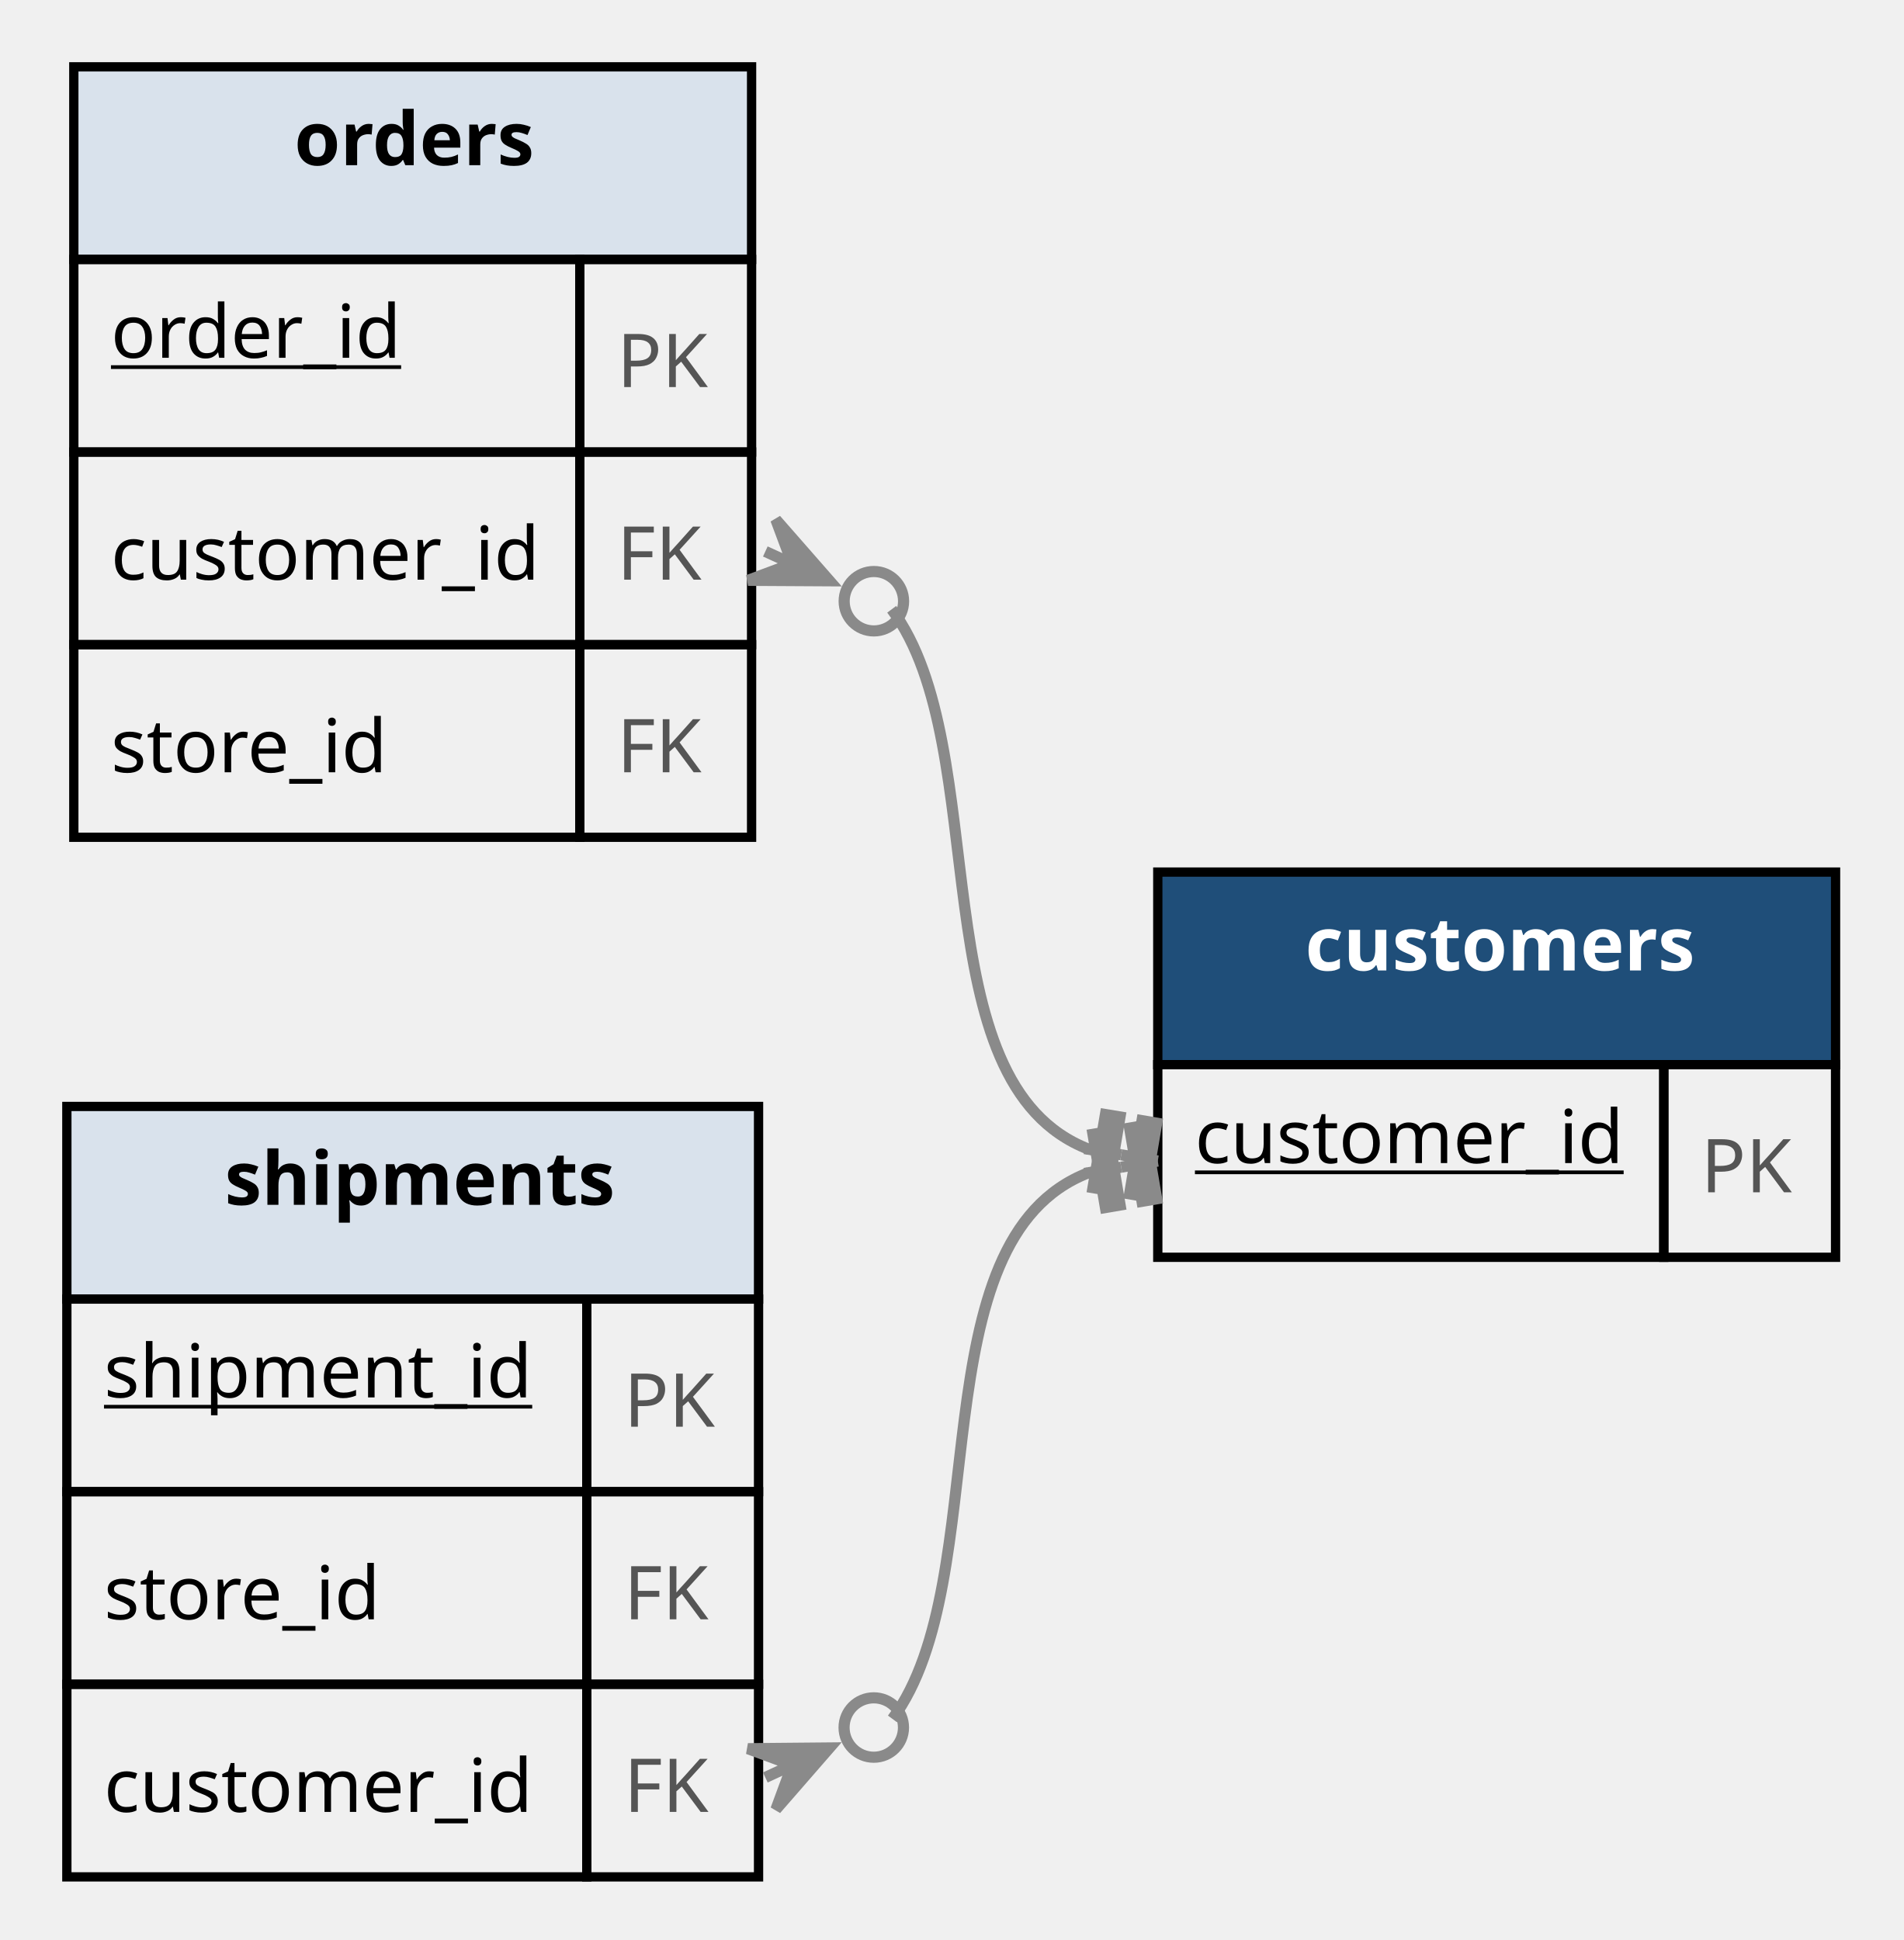
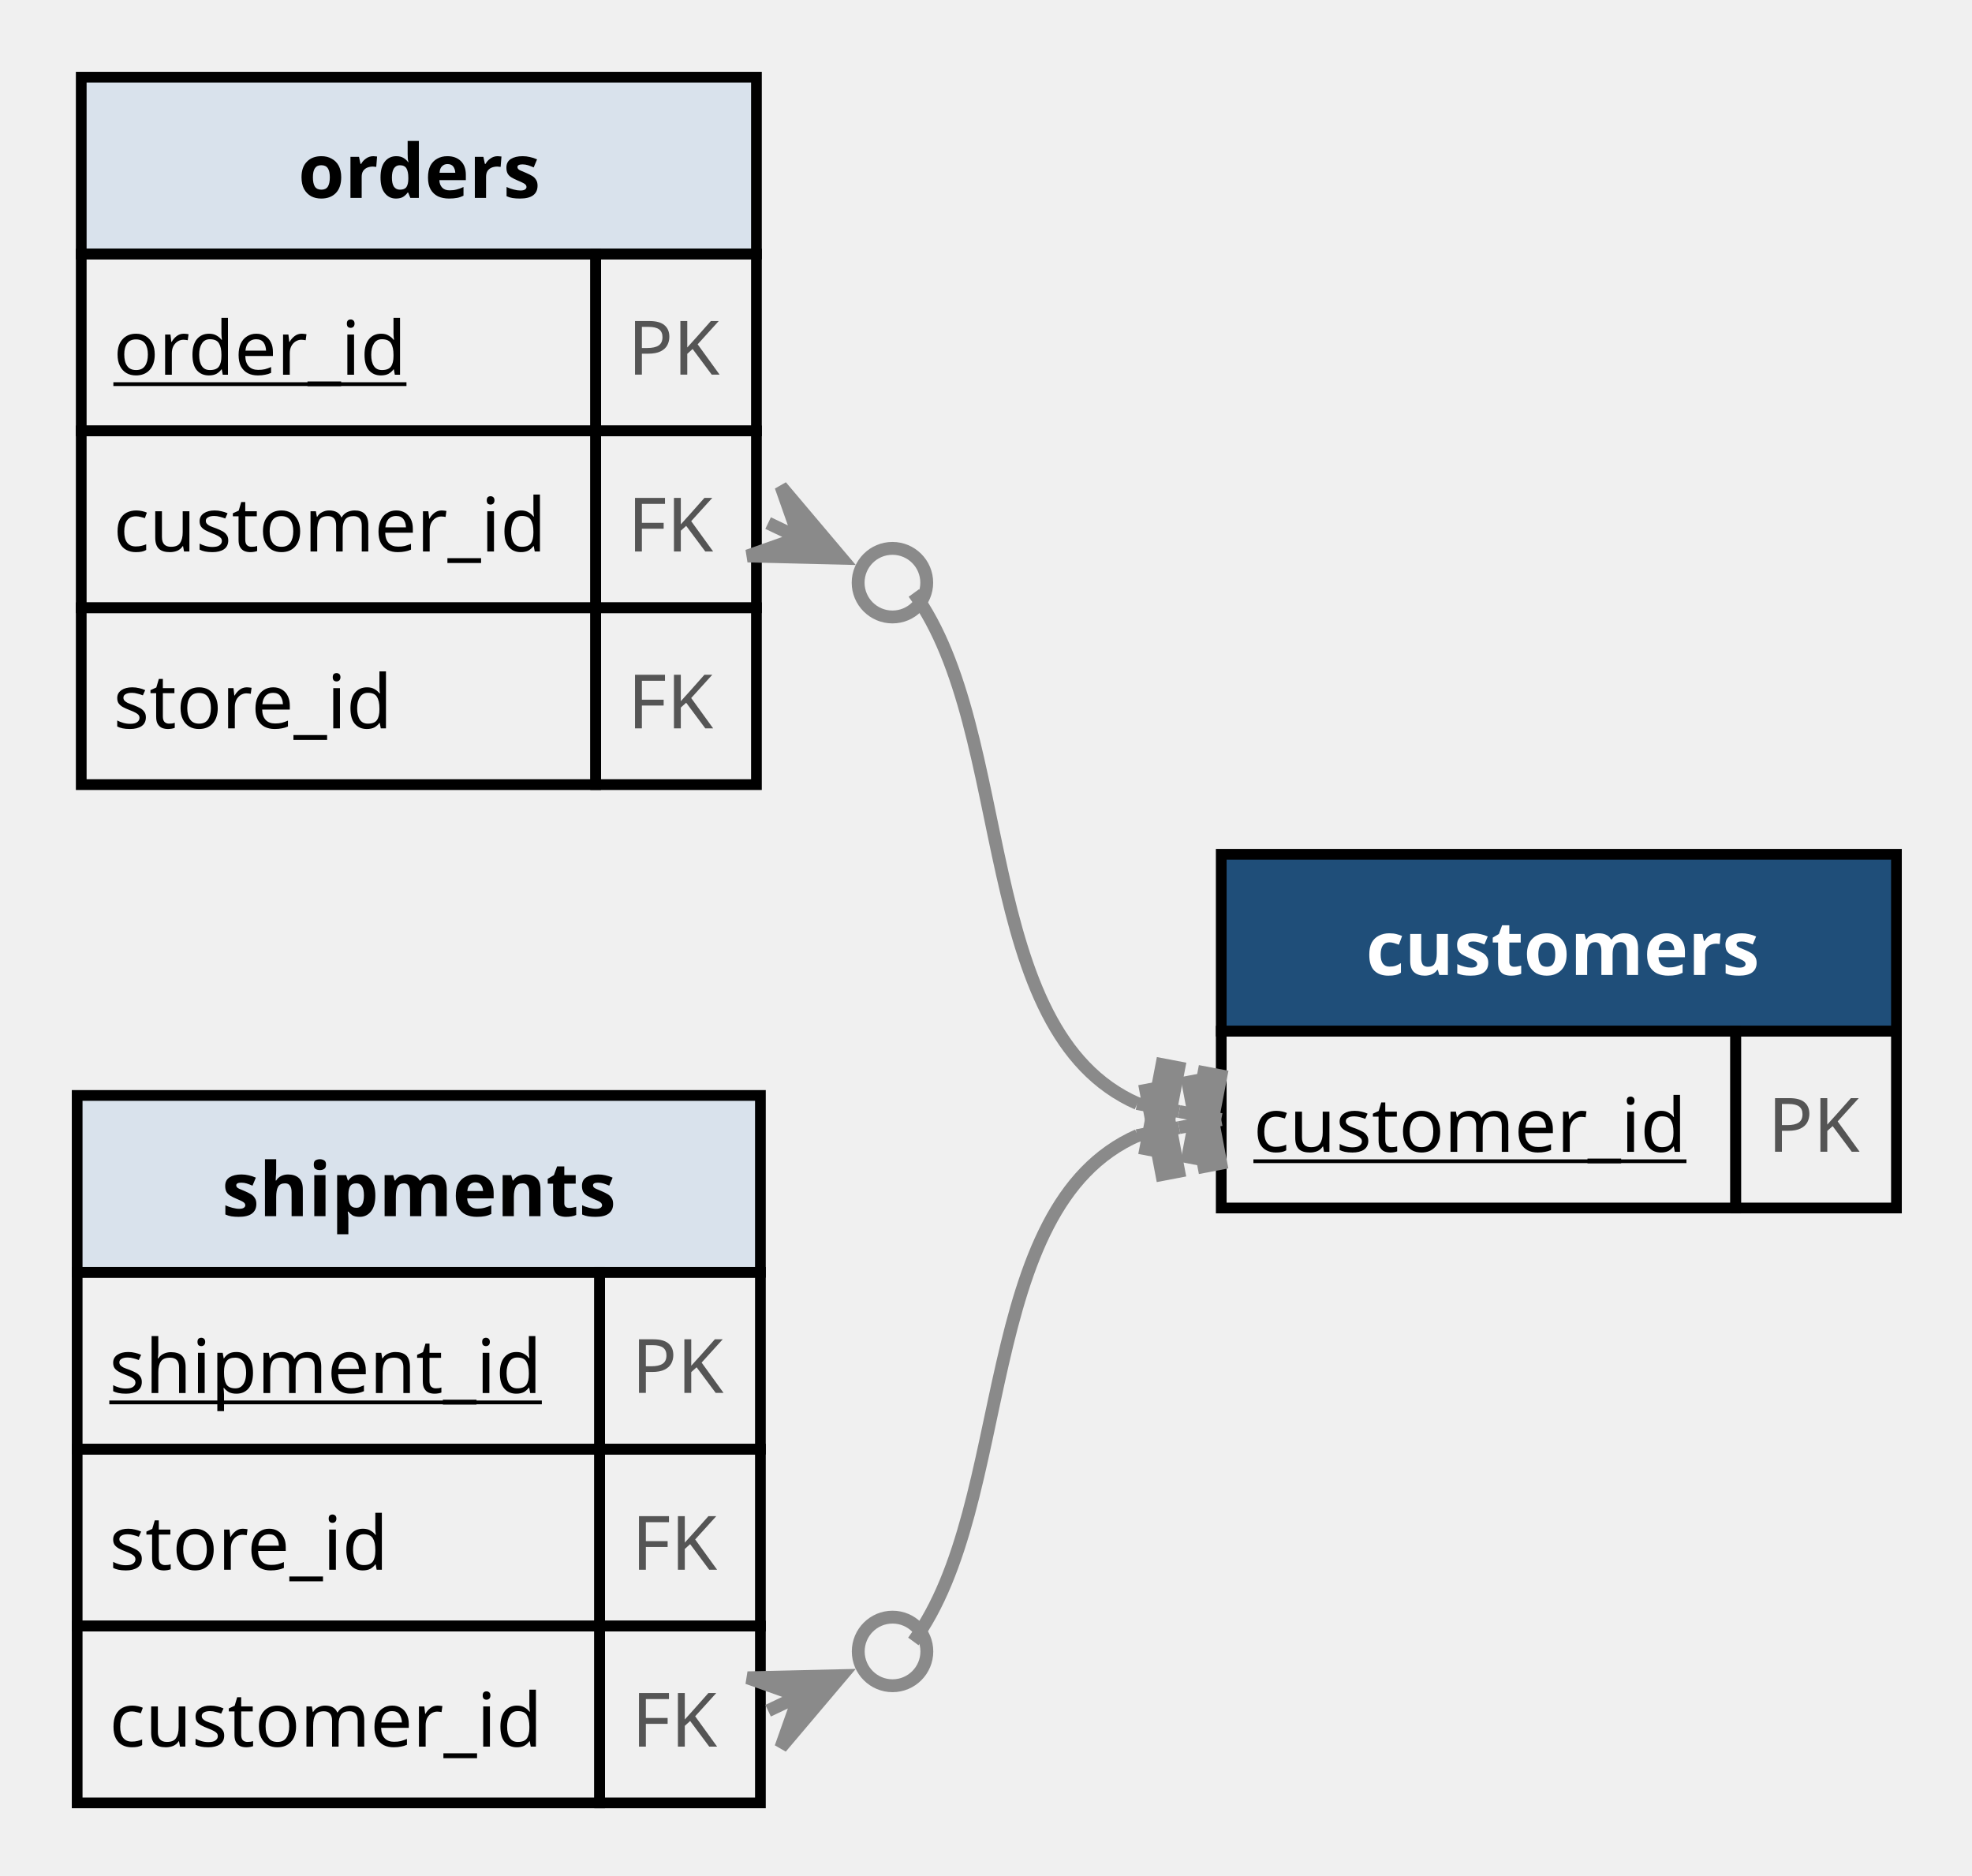
- <svg xmlns="http://www.w3.org/2000/svg" width="205pt" height="209pt" viewBox="0.00 0.00 205.00 209.00">
-   <g id="graph0" class="graph" transform="scale(1 1) rotate(0) translate(7.2 202.2)">
+ <svg xmlns="http://www.w3.org/2000/svg" width="184pt" height="175pt" viewBox="0.00 0.00 184.00 175.00">
+   <g id="graph0" class="graph" transform="scale(1 1) rotate(0) translate(7.2 168.2)">
    <g id="node1" class="node">
-       <polygon fill="#1f4e79" stroke="none" points="117.5,-87.5 117.5,-108.25 190.5,-108.25 190.5,-87.5 117.5,-87.5" />
-       <polygon fill="none" stroke="#000000" points="117.5,-87.5 117.5,-108.25 190.5,-108.25 190.5,-87.5 117.5,-87.5" />
-       <text xml:space="preserve" text-anchor="start" x="133.38" y="-97.65" font-family="Noto Sans KR" font-weight="bold" font-size="8.00" fill="#ffffff">customers</text>
-       <polygon fill="none" stroke="#000000" points="117.5,-66.75 117.5,-87.5 172,-87.5 172,-66.75 117.5,-66.75" />
-       <text xml:space="preserve" text-anchor="start" x="121.5" y="-76.9" font-family="Noto Sans KR" text-decoration="underline" font-size="8.00">customer_id</text>
-       <polygon fill="none" stroke="#000000" points="172,-66.75 172,-87.5 190.5,-87.5 190.5,-66.75 172,-66.75" />
-       <text xml:space="preserve" text-anchor="start" x="176" y="-73.75" font-family="Noto Sans KR" font-size="8.00" fill="#555555">PK</text>
+       <polygon fill="#1f4e79" stroke="none" points="106.75,-72 106.75,-88.5 169.75,-88.5 169.75,-72 106.75,-72" />
+       <polygon fill="none" stroke="#000000" points="106.75,-72 106.75,-88.5 169.75,-88.5 169.75,-72 106.75,-72" />
+       <text xml:space="preserve" text-anchor="start" x="120.25" y="-77.24" font-family="Noto Sans KR" font-weight="bold" font-size="7.00" fill="#ffffff">customers</text>
+       <polygon fill="none" stroke="#000000" points="106.75,-55.5 106.75,-72 154.75,-72 154.75,-55.5 106.75,-55.5" />
+       <text xml:space="preserve" text-anchor="start" x="109.75" y="-60.74" font-family="Noto Sans KR" text-decoration="underline" font-size="7.00">customer_id</text>
+       <polygon fill="none" stroke="#000000" points="154.75,-55.5 154.75,-72 169.75,-72 169.75,-55.5 154.75,-55.5" />
+       <text xml:space="preserve" text-anchor="start" x="157.75" y="-60.75" font-family="Noto Sans KR" font-size="7.00" fill="#555555">PK</text>
    </g>
    <g id="node2" class="node">
-       <polygon fill="#d9e2ec" stroke="none" points="0.75,-174.25 0.75,-195 73.75,-195 73.75,-174.25 0.75,-174.25" />
-       <polygon fill="none" stroke="#000000" points="0.75,-174.25 0.75,-195 73.75,-195 73.75,-174.25 0.75,-174.25" />
-       <text xml:space="preserve" text-anchor="start" x="24.5" y="-184.4" font-family="Noto Sans KR" font-weight="bold" font-size="8.00" fill="#000000">orders</text>
-       <polygon fill="none" stroke="#000000" points="0.75,-153.5 0.75,-174.25 55.25,-174.25 55.25,-153.5 0.75,-153.5" />
-       <text xml:space="preserve" text-anchor="start" x="4.75" y="-163.65" font-family="Noto Sans KR" text-decoration="underline" font-size="8.00">order_id</text>
-       <polygon fill="none" stroke="#000000" points="55.25,-153.5 55.25,-174.25 73.75,-174.25 73.75,-153.5 55.25,-153.5" />
-       <text xml:space="preserve" text-anchor="start" x="59.25" y="-160.5" font-family="Noto Sans KR" font-size="8.00" fill="#555555">PK</text>
-       <polygon fill="none" stroke="#000000" points="0.75,-132.75 0.75,-153.5 55.25,-153.5 55.25,-132.75 0.75,-132.75" />
-       <text xml:space="preserve" text-anchor="start" x="4.75" y="-139.75" font-family="Noto Sans KR" font-size="8.00">customer_id</text>
-       <polygon fill="none" stroke="#000000" points="55.25,-132.75 55.25,-153.5 73.75,-153.5 73.75,-132.75 55.25,-132.75" />
-       <text xml:space="preserve" text-anchor="start" x="59.25" y="-139.75" font-family="Noto Sans KR" font-size="8.00" fill="#555555">FK</text>
-       <polygon fill="none" stroke="#000000" points="0.75,-112 0.75,-132.75 55.25,-132.75 55.25,-112 0.75,-112" />
-       <text xml:space="preserve" text-anchor="start" x="4.75" y="-119" font-family="Noto Sans KR" font-size="8.00">store_id</text>
-       <polygon fill="none" stroke="#000000" points="55.25,-112 55.25,-132.75 73.75,-132.75 73.75,-112 55.25,-112" />
-       <text xml:space="preserve" text-anchor="start" x="59.25" y="-119" font-family="Noto Sans KR" font-size="8.00" fill="#555555">FK</text>
+       <polygon fill="#d9e2ec" stroke="none" points="0.38,-144.5 0.38,-161 63.38,-161 63.38,-144.5 0.38,-144.5" />
+       <polygon fill="none" stroke="#000000" points="0.38,-144.5 0.38,-161 63.38,-161 63.38,-144.5 0.38,-144.5" />
+       <text xml:space="preserve" text-anchor="start" x="20.62" y="-149.74" font-family="Noto Sans KR" font-weight="bold" font-size="7.00" fill="#000000">orders</text>
+       <polygon fill="none" stroke="#000000" points="0.38,-128 0.38,-144.5 48.38,-144.5 48.38,-128 0.38,-128" />
+       <text xml:space="preserve" text-anchor="start" x="3.38" y="-133.24" font-family="Noto Sans KR" text-decoration="underline" font-size="7.00">order_id</text>
+       <polygon fill="none" stroke="#000000" points="48.38,-128 48.38,-144.5 63.38,-144.5 63.38,-128 48.38,-128" />
+       <text xml:space="preserve" text-anchor="start" x="51.38" y="-133.25" font-family="Noto Sans KR" font-size="7.00" fill="#555555">PK</text>
+       <polygon fill="none" stroke="#000000" points="0.38,-111.5 0.38,-128 48.38,-128 48.38,-111.5 0.38,-111.5" />
+       <text xml:space="preserve" text-anchor="start" x="3.38" y="-116.75" font-family="Noto Sans KR" font-size="7.00">customer_id</text>
+       <polygon fill="none" stroke="#000000" points="48.38,-111.5 48.38,-128 63.38,-128 63.38,-111.5 48.38,-111.5" />
+       <text xml:space="preserve" text-anchor="start" x="51.38" y="-116.75" font-family="Noto Sans KR" font-size="7.00" fill="#555555">FK</text>
+       <polygon fill="none" stroke="#000000" points="0.38,-95 0.38,-111.5 48.38,-111.5 48.38,-95 0.38,-95" />
+       <text xml:space="preserve" text-anchor="start" x="3.38" y="-100.25" font-family="Noto Sans KR" font-size="7.00">store_id</text>
+       <polygon fill="none" stroke="#000000" points="48.38,-95 48.38,-111.5 63.38,-111.5 63.38,-95 48.38,-95" />
+       <text xml:space="preserve" text-anchor="start" x="51.38" y="-100.25" font-family="Noto Sans KR" font-size="7.00" fill="#555555">FK</text>
    </g>
    <g id="edge1" class="edge">
-       <path fill="none" stroke="#8a8a8a" stroke-width="1.2" d="M88.84,-136.56C100.05,-121.56 91.51,-85.54 110.09,-78.38" />
-       <polygon fill="#8a8a8a" stroke="#8a8a8a" stroke-width="1.2" points="82.14,-139.63 73.37,-139.68 78.14,-141.46 75.23,-142.79 75.23,-142.79 75.23,-142.79 78.14,-141.46 76.36,-146.23 82.14,-139.63" />
-       <ellipse fill="none" stroke="#8a8a8a" stroke-width="1.2" cx="86.92" cy="-137.43" rx="3.2" ry="3.2" />
-       <polygon fill="#8a8a8a" stroke="#8a8a8a" stroke-width="1.2" points="116.05,-73.31 117.38,-81.2 115.8,-81.47 114.47,-73.58 116.05,-73.31" />
-       <polyline fill="none" stroke="#8a8a8a" stroke-width="1.2" points="117.5,-77.12 113.56,-77.79" />
-       <polygon fill="#8a8a8a" stroke="#8a8a8a" stroke-width="1.2" points="112.1,-73.98 113.43,-81.87 111.86,-82.13 110.52,-74.25 112.1,-73.98" />
-       <polyline fill="none" stroke="#8a8a8a" stroke-width="1.2" points="113.56,-77.79 109.61,-78.46" />
+       <path fill="none" stroke="#8a8a8a" stroke-width="1.2" d="M78.07,-112.88C87.57,-99.8 83.63,-71.99 98.92,-65.25" />
+       <polygon fill="#8a8a8a" stroke="#8a8a8a" stroke-width="1.2" points="71.33,-116.12 62.56,-116.33 67.36,-118.02 64.47,-119.4 64.47,-119.4 64.47,-119.4 67.36,-118.02 65.67,-122.82 71.33,-116.12" />
+       <ellipse fill="none" stroke="#8a8a8a" stroke-width="1.2" cx="76.07" cy="-113.84" rx="3.2" ry="3.2" />
+       <polygon fill="#8a8a8a" stroke="#8a8a8a" stroke-width="1.2" points="105.21,-59.97 106.72,-67.83 105.14,-68.13 103.64,-60.27 105.21,-59.97" />
+       <polyline fill="none" stroke="#8a8a8a" stroke-width="1.2" points="106.75,-63.75 102.82,-64.5" />
+       <polygon fill="#8a8a8a" stroke="#8a8a8a" stroke-width="1.2" points="101.28,-60.72 102.79,-68.58 101.22,-68.88 99.71,-61.02 101.28,-60.72" />
+       <polyline fill="none" stroke="#8a8a8a" stroke-width="1.2" points="102.82,-64.5 98.89,-65.25" />
    </g>
    <g id="node3" class="node">
-       <polygon fill="#d9e2ec" stroke="none" points="0,-62.25 0,-83 74.5,-83 74.5,-62.25 0,-62.25" />
-       <polygon fill="none" stroke="#000000" points="0,-62.25 0,-83 74.5,-83 74.5,-62.25 0,-62.25" />
-       <text xml:space="preserve" text-anchor="start" x="17" y="-72.4" font-family="Noto Sans KR" font-weight="bold" font-size="8.00" fill="#000000">shipments</text>
-       <polygon fill="none" stroke="#000000" points="0,-41.5 0,-62.25 56,-62.25 56,-41.5 0,-41.5" />
-       <text xml:space="preserve" text-anchor="start" x="4" y="-51.65" font-family="Noto Sans KR" text-decoration="underline" font-size="8.00">shipment_id</text>
-       <polygon fill="none" stroke="#000000" points="56,-41.5 56,-62.25 74.5,-62.25 74.5,-41.5 56,-41.5" />
-       <text xml:space="preserve" text-anchor="start" x="60" y="-48.5" font-family="Noto Sans KR" font-size="8.00" fill="#555555">PK</text>
-       <polygon fill="none" stroke="#000000" points="0,-20.75 0,-41.5 56,-41.5 56,-20.75 0,-20.75" />
-       <text xml:space="preserve" text-anchor="start" x="4" y="-27.75" font-family="Noto Sans KR" font-size="8.00">store_id</text>
-       <polygon fill="none" stroke="#000000" points="56,-20.75 56,-41.5 74.5,-41.5 74.5,-20.75 56,-20.75" />
-       <text xml:space="preserve" text-anchor="start" x="60" y="-27.75" font-family="Noto Sans KR" font-size="8.00" fill="#555555">FK</text>
-       <polygon fill="none" stroke="#000000" points="0,0 0,-20.75 56,-20.75 56,0 0,0" />
-       <text xml:space="preserve" text-anchor="start" x="4" y="-7" font-family="Noto Sans KR" font-size="8.00">customer_id</text>
-       <polygon fill="none" stroke="#000000" points="56,0 56,-20.75 74.5,-20.75 74.5,0 56,0" />
-       <text xml:space="preserve" text-anchor="start" x="60" y="-7" font-family="Noto Sans KR" font-size="8.00" fill="#555555">FK</text>
+       <polygon fill="#d9e2ec" stroke="none" points="0,-49.5 0,-66 63.75,-66 63.75,-49.5 0,-49.5" />
+       <polygon fill="none" stroke="#000000" points="0,-49.5 0,-66 63.75,-66 63.75,-49.5 0,-49.5" />
+       <text xml:space="preserve" text-anchor="start" x="13.5" y="-54.74" font-family="Noto Sans KR" font-weight="bold" font-size="7.00" fill="#000000">shipments</text>
+       <polygon fill="none" stroke="#000000" points="0,-33 0,-49.5 48.75,-49.5 48.75,-33 0,-33" />
+       <text xml:space="preserve" text-anchor="start" x="3" y="-38.24" font-family="Noto Sans KR" text-decoration="underline" font-size="7.00">shipment_id</text>
+       <polygon fill="none" stroke="#000000" points="48.75,-33 48.75,-49.5 63.75,-49.5 63.75,-33 48.75,-33" />
+       <text xml:space="preserve" text-anchor="start" x="51.75" y="-38.25" font-family="Noto Sans KR" font-size="7.00" fill="#555555">PK</text>
+       <polygon fill="none" stroke="#000000" points="0,-16.5 0,-33 48.75,-33 48.75,-16.5 0,-16.5" />
+       <text xml:space="preserve" text-anchor="start" x="3" y="-21.75" font-family="Noto Sans KR" font-size="7.00">store_id</text>
+       <polygon fill="none" stroke="#000000" points="48.75,-16.5 48.75,-33 63.75,-33 63.75,-16.5 48.75,-16.5" />
+       <text xml:space="preserve" text-anchor="start" x="51.75" y="-21.75" font-family="Noto Sans KR" font-size="7.00" fill="#555555">FK</text>
+       <polygon fill="none" stroke="#000000" points="0,0 0,-16.5 48.75,-16.5 48.75,0 0,0" />
+       <text xml:space="preserve" text-anchor="start" x="3" y="-5.25" font-family="Noto Sans KR" font-size="7.00">customer_id</text>
+       <polygon fill="none" stroke="#000000" points="48.75,0 48.75,-16.5 63.75,-16.5 63.75,0 48.75,0" />
+       <text xml:space="preserve" text-anchor="start" x="51.75" y="-5.25" font-family="Noto Sans KR" font-size="7.00" fill="#555555">FK</text>
    </g>
    <g id="edge2" class="edge">
-       <path fill="none" stroke="#8a8a8a" stroke-width="1.2" d="M88.92,-17.02C100.15,-32.19 91.35,-68.62 110.04,-75.86" />
-       <polygon fill="#8a8a8a" stroke="#8a8a8a" stroke-width="1.2" points="82.13,-13.89 76.37,-7.27 78.13,-12.05 75.23,-10.71 75.23,-10.71 75.23,-10.71 78.13,-12.05 73.36,-13.81 82.13,-13.89" />
-       <ellipse fill="none" stroke="#8a8a8a" stroke-width="1.2" cx="86.91" cy="-16.09" rx="3.2" ry="3.2" />
-       <polygon fill="#8a8a8a" stroke="#8a8a8a" stroke-width="1.2" points="117.38,-73.05 116.04,-80.94 114.47,-80.67 115.8,-72.78 117.38,-73.05" />
-       <polyline fill="none" stroke="#8a8a8a" stroke-width="1.2" points="117.5,-77.12 113.56,-76.46" />
-       <polygon fill="#8a8a8a" stroke="#8a8a8a" stroke-width="1.2" points="113.44,-72.38 112.1,-80.27 110.52,-80 111.86,-72.11 113.44,-72.38" />
-       <polyline fill="none" stroke="#8a8a8a" stroke-width="1.2" points="113.56,-76.46 109.61,-75.79" />
+       <path fill="none" stroke="#8a8a8a" stroke-width="1.2" d="M78.02,-15.06C87.53,-28.02 83.73,-55.58 98.96,-62.27" />
+       <polygon fill="#8a8a8a" stroke="#8a8a8a" stroke-width="1.2" points="71.33,-11.87 65.66,-5.17 67.36,-9.97 64.47,-8.6 64.47,-8.6 64.47,-8.6 67.36,-9.97 62.56,-11.67 71.33,-11.87" />
+       <ellipse fill="none" stroke="#8a8a8a" stroke-width="1.2" cx="76.08" cy="-14.13" rx="3.2" ry="3.2" />
+       <polygon fill="#8a8a8a" stroke="#8a8a8a" stroke-width="1.2" points="106.71,-59.67 105.22,-67.53 103.64,-67.23 105.14,-59.37 106.71,-59.67" />
+       <polyline fill="none" stroke="#8a8a8a" stroke-width="1.2" points="106.75,-63.75 102.82,-63" />
+       <polygon fill="#8a8a8a" stroke="#8a8a8a" stroke-width="1.2" points="102.78,-58.92 101.29,-66.78 99.71,-66.48 101.21,-58.62 102.78,-58.92" />
+       <polyline fill="none" stroke="#8a8a8a" stroke-width="1.2" points="102.82,-63 98.89,-62.25" />
    </g>
  </g>
</svg>
